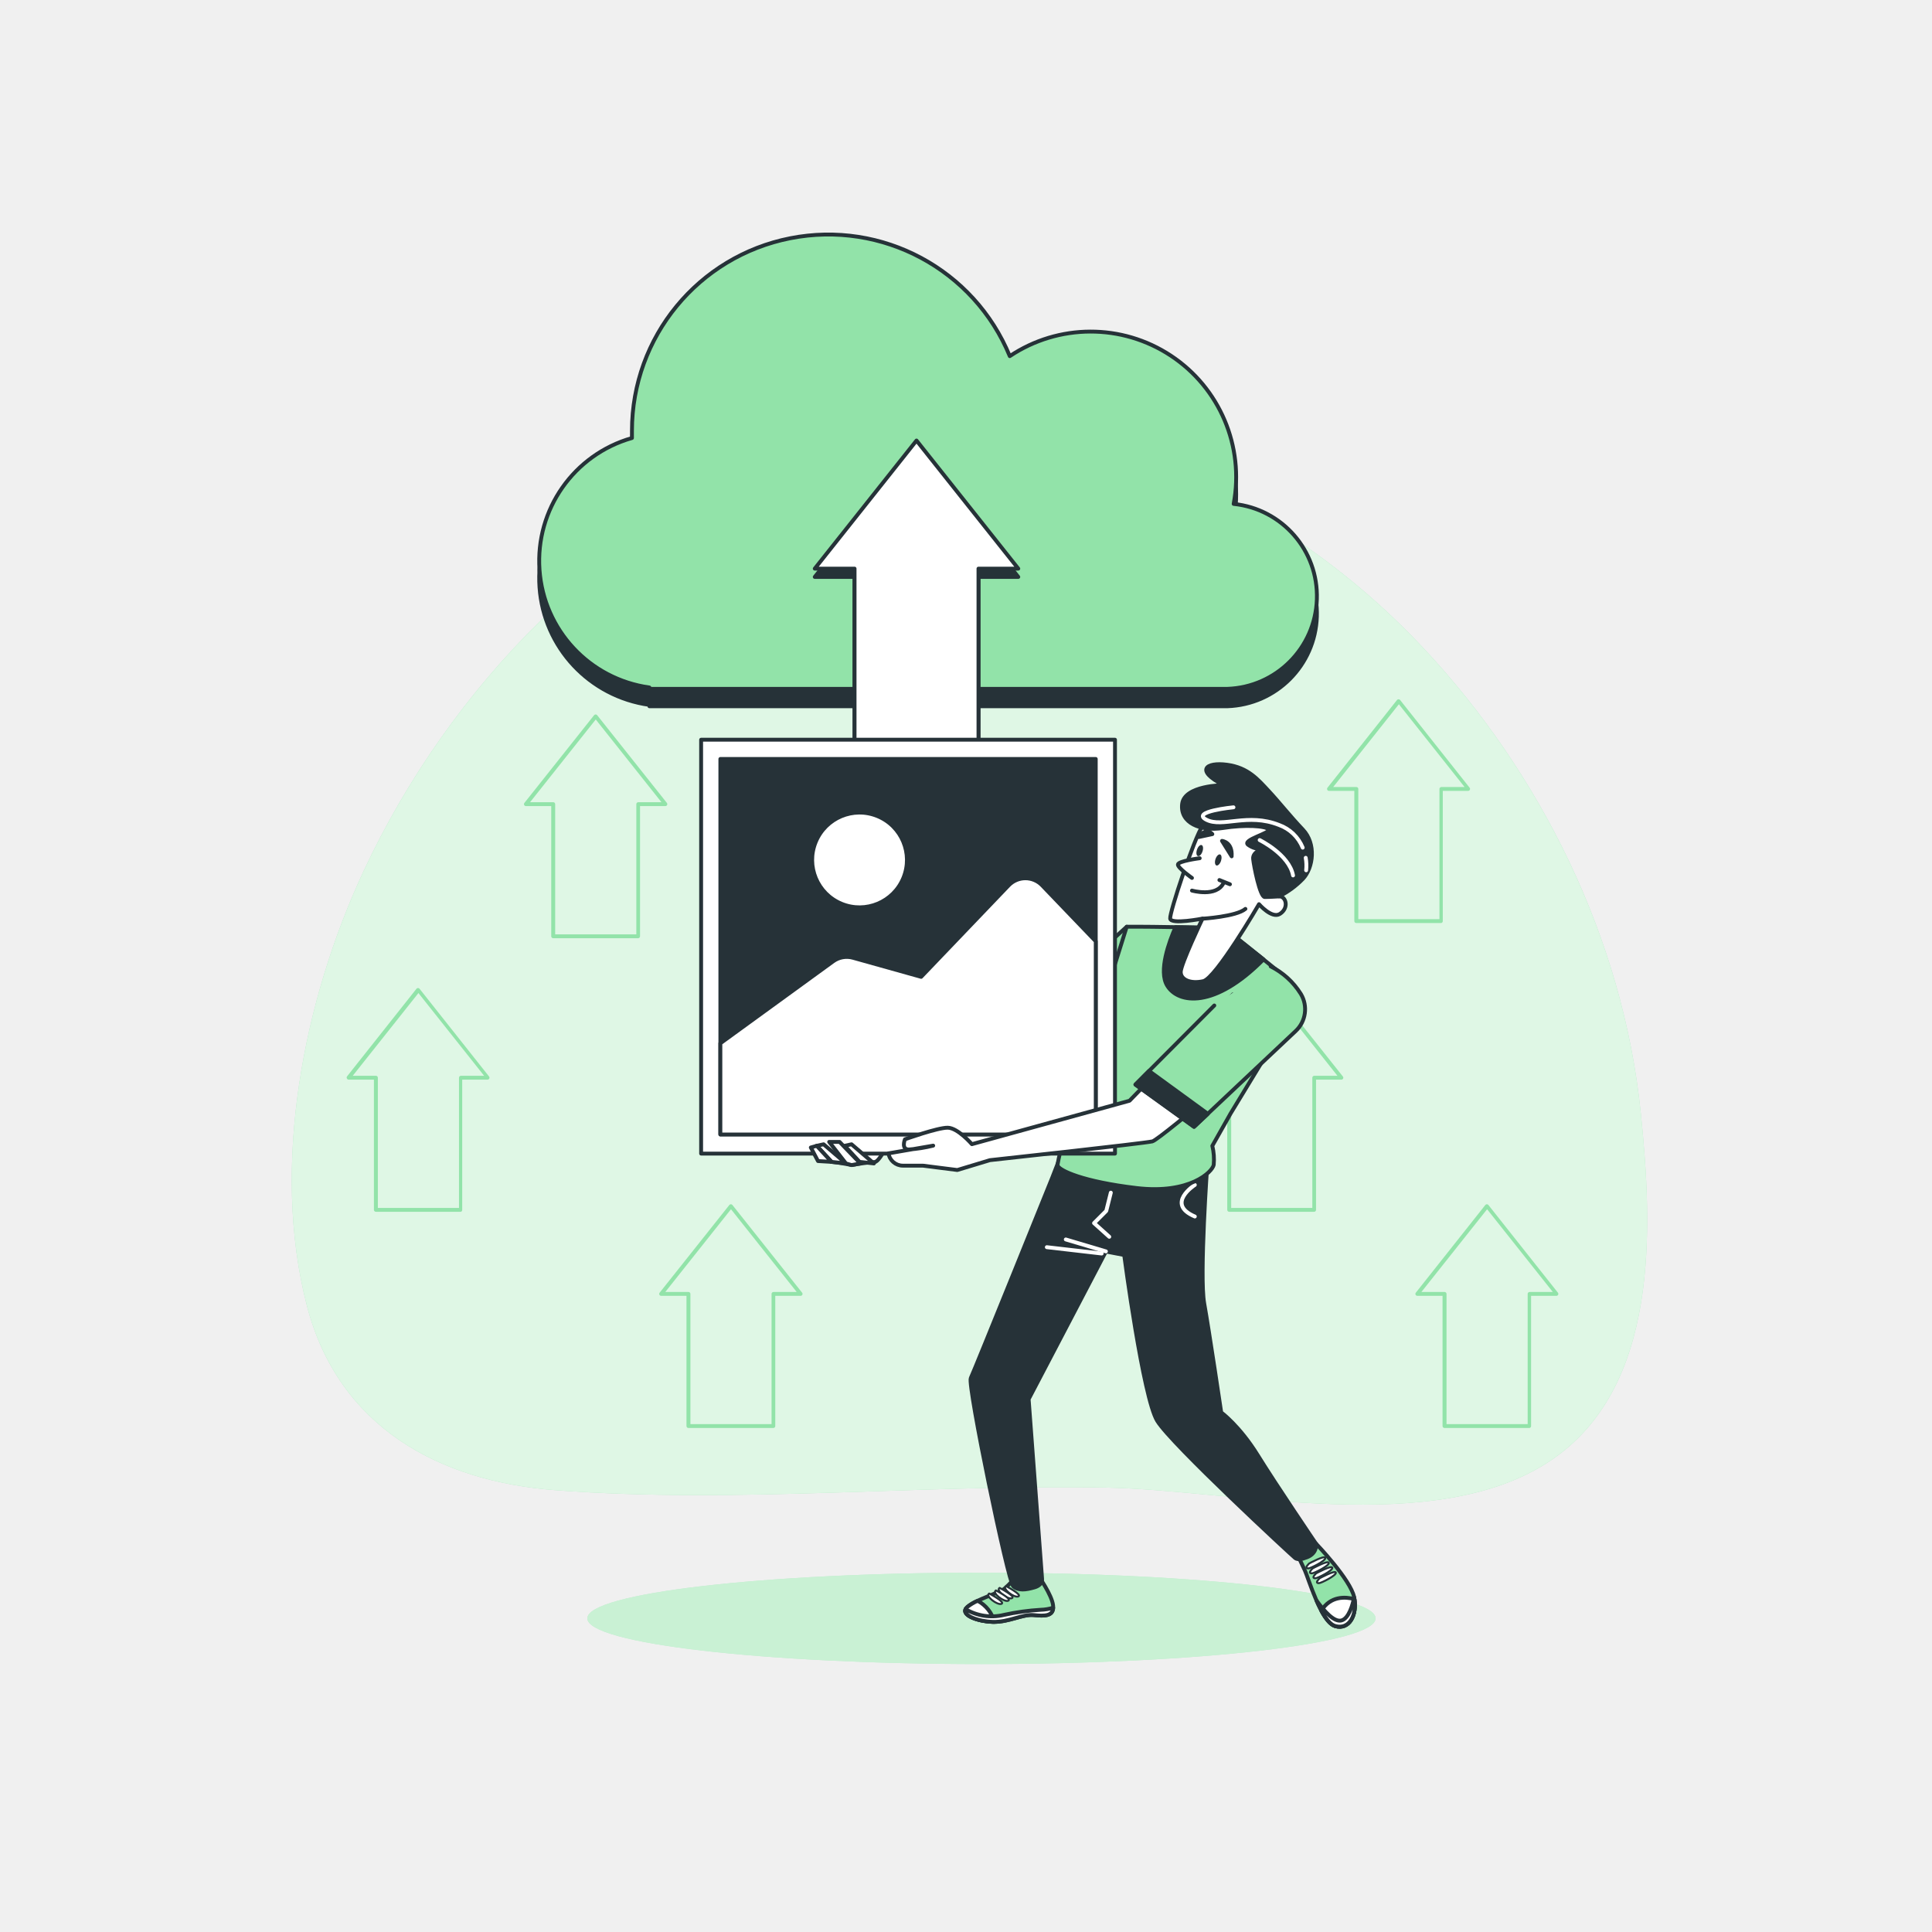
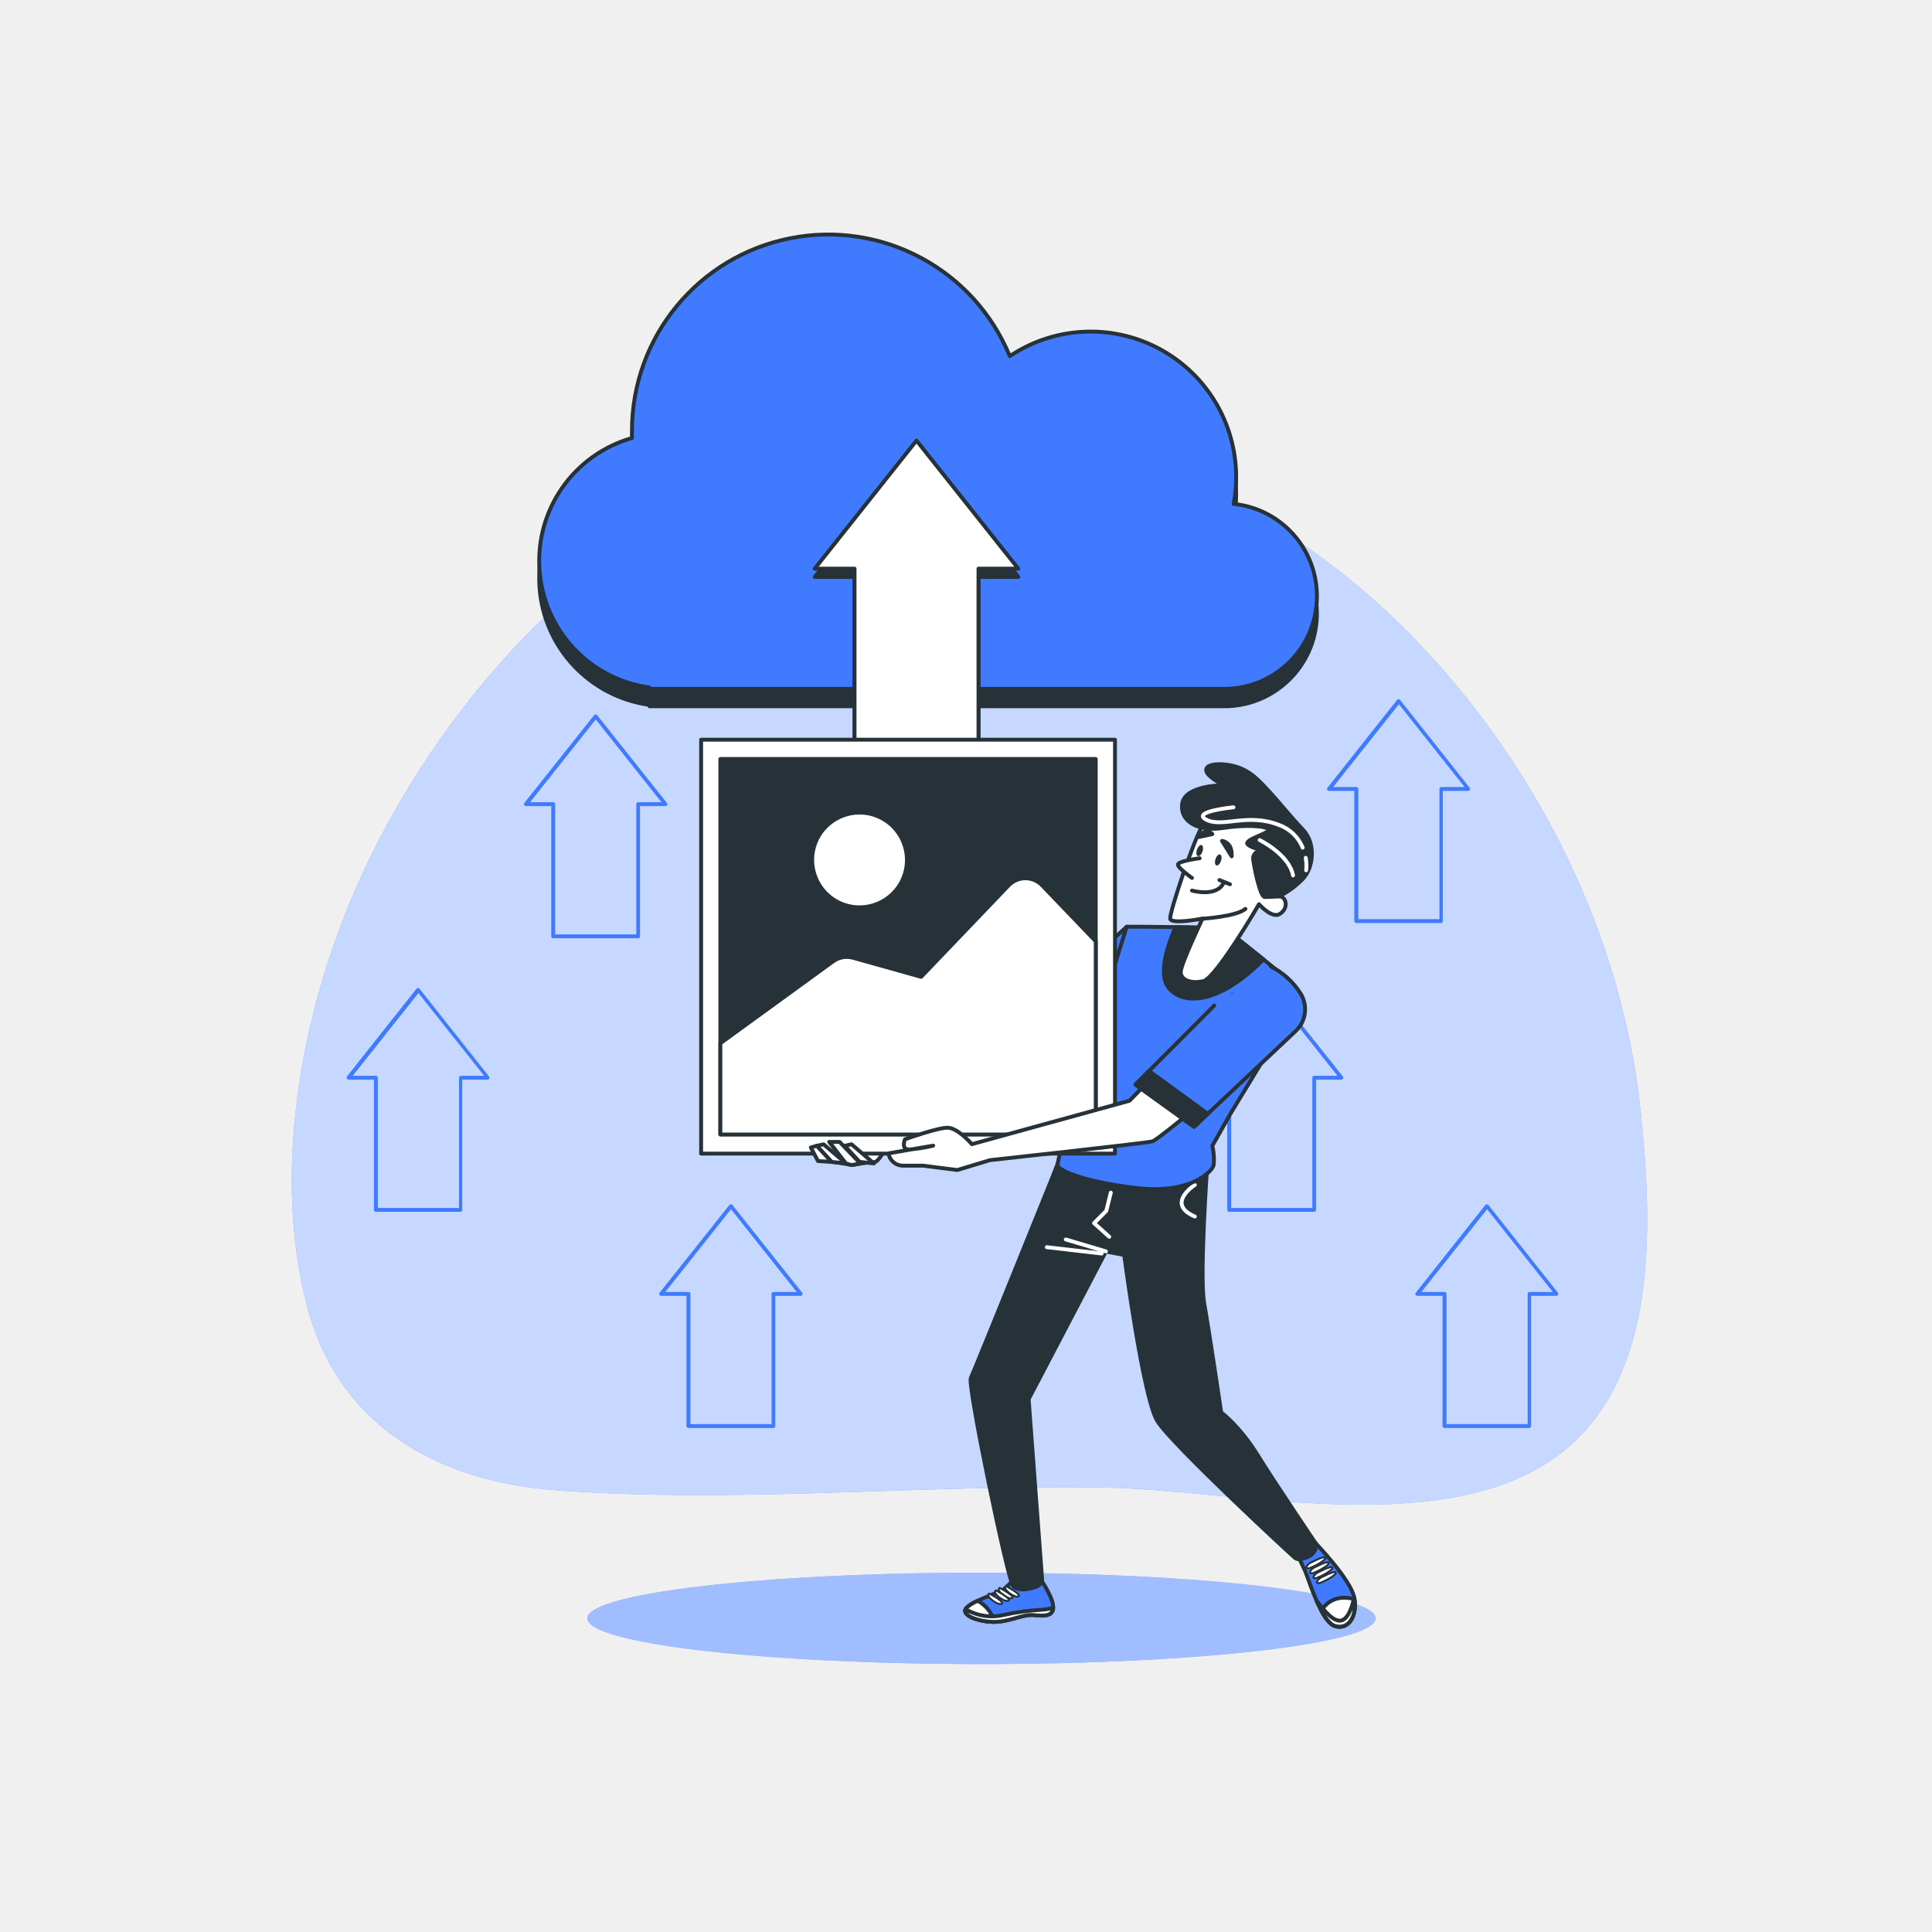
<svg xmlns="http://www.w3.org/2000/svg" viewBox="0 0 500 500">
-   <g id="freepik--background-simple--inject-37">
-     <path d="M368.44,167.79C327.25,123.86,264.79,98,205.81,118.61c-49.06,17.12-89.63,59.53-111.69,106.79C78.6,258.66,70,301.75,79.45,338c8.2,31.44,34.4,45.42,64.36,47.66,47.38,3.55,94.93-1.59,142.34-.68,33.65.64,85,13.09,115-6.89,28.35-18.88,26.58-60,23.47-90.17C420,242.91,398.72,200.1,368.44,167.79Z" style="fill:#92E3A9" />
+   <g id="freepik--background-simple--inject-2">
+     <path d="M368.44,167.79C327.25,123.86,264.79,98,205.81,118.61c-49.06,17.12-89.63,59.53-111.69,106.79C78.6,258.66,70,301.75,79.45,338c8.2,31.44,34.4,45.42,64.36,47.66,47.38,3.55,94.93-1.59,142.34-.68,33.65.64,85,13.09,115-6.89,28.35-18.88,26.58-60,23.47-90.17C420,242.91,398.72,200.1,368.44,167.79Z" style="fill:#407BFF" />
    <path d="M368.44,167.79C327.25,123.86,264.79,98,205.81,118.61c-49.06,17.12-89.63,59.53-111.69,106.79C78.6,258.66,70,301.75,79.45,338c8.2,31.44,34.4,45.42,64.36,47.66,47.38,3.55,94.93-1.59,142.34-.68,33.65.64,85,13.09,115-6.89,28.35-18.88,26.58-60,23.47-90.17C420,242.91,398.72,200.1,368.44,167.79Z" style="fill:#fff;opacity:0.7" />
  </g>
-   <g id="freepik--Arrows--inject-37">
-     <path d="M119.27,313.61h-22a.5.5,0,0,1-.5-.5v-33.7H90.24a.49.49,0,0,1-.45-.28.51.51,0,0,1,0-.53l18-22.72a.51.51,0,0,1,.78,0l18,22.72a.5.5,0,0,1-.39.81h-6.56v33.7A.5.5,0,0,1,119.27,313.61Zm-21.48-1h21v-33.7a.5.5,0,0,1,.5-.5h6l-17-21.41-17,21.41h6a.5.5,0,0,1,.5.5Z" style="fill:#92E3A9" />
-     <path d="M340.11,313.61h-22a.5.5,0,0,1-.5-.5v-33.7h-6.56a.5.5,0,0,1-.39-.81l18.05-22.72a.51.51,0,0,1,.78,0l18.05,22.72a.5.5,0,0,1-.39.81h-6.56v33.7A.5.5,0,0,1,340.11,313.61Zm-21.48-1h21v-33.7a.5.5,0,0,1,.5-.5h6l-17-21.41-17,21.41h6a.5.5,0,0,1,.5.5Z" style="fill:#92E3A9" />
-     <path d="M395.83,369.56h-22a.5.5,0,0,1-.5-.5v-33.7H366.8a.5.5,0,0,1-.39-.81l18-22.71a.51.51,0,0,1,.78,0l18,22.71a.5.5,0,0,1-.39.81h-6.56v33.7A.5.5,0,0,1,395.83,369.56Zm-21.47-1h21v-33.7a.5.5,0,0,1,.5-.5h6l-17-21.41-17,21.41h6a.51.51,0,0,1,.5.5Z" style="fill:#92E3A9" />
-     <path d="M373,238.88H351a.5.5,0,0,1-.5-.5v-33.7h-6.56a.49.49,0,0,1-.45-.29.51.51,0,0,1,.06-.53l18-22.71a.52.52,0,0,1,.79,0l18,22.71a.51.51,0,0,1-.39.82h-6.56v33.7A.5.5,0,0,1,373,238.88Zm-21.47-1h21v-33.7a.5.5,0,0,1,.5-.5h6l-17-21.42-17,21.42h6a.5.5,0,0,1,.5.5Z" style="fill:#92E3A9" />
-     <path d="M165.16,242.81h-22a.5.5,0,0,1-.5-.5v-33.7h-6.55a.5.5,0,0,1-.4-.81l18.05-22.72a.51.51,0,0,1,.78,0l18.05,22.72a.5.5,0,0,1-.39.81h-6.56v33.7A.5.5,0,0,1,165.16,242.81Zm-21.48-1h21v-33.7a.5.5,0,0,1,.5-.5h6l-17-21.41-17,21.41h6a.5.5,0,0,1,.5.5Z" style="fill:#92E3A9" />
-     <path d="M200.16,369.56h-22a.5.5,0,0,1-.5-.5v-33.7h-6.56a.5.5,0,0,1-.39-.81l18.05-22.71a.51.51,0,0,1,.78,0l18.05,22.71a.5.5,0,0,1-.4.81h-6.55v33.7A.5.5,0,0,1,200.16,369.56Zm-21.48-1h21v-33.7a.5.5,0,0,1,.5-.5h6l-17-21.41-17,21.41h6a.5.5,0,0,1,.5.5Z" style="fill:#92E3A9" />
+   <g id="freepik--Arrows--inject-2">
+     <path d="M119.27,313.61h-22a.5.5,0,0,1-.5-.5v-33.7H90.24a.49.49,0,0,1-.45-.28.51.51,0,0,1,0-.53l18-22.72a.51.51,0,0,1,.78,0l18,22.72a.5.5,0,0,1-.39.81h-6.56v33.7A.5.5,0,0,1,119.27,313.61Zm-21.48-1h21v-33.7a.5.5,0,0,1,.5-.5h6l-17-21.41-17,21.41h6a.5.5,0,0,1,.5.5Z" style="fill:#407BFF" />
+     <path d="M340.11,313.61h-22a.5.5,0,0,1-.5-.5v-33.7h-6.56a.5.5,0,0,1-.39-.81l18.05-22.72a.51.51,0,0,1,.78,0l18.05,22.72a.5.5,0,0,1-.39.81h-6.56v33.7A.5.5,0,0,1,340.11,313.61Zm-21.48-1h21v-33.7a.5.5,0,0,1,.5-.5h6l-17-21.41-17,21.41h6a.5.5,0,0,1,.5.5Z" style="fill:#407BFF" />
+     <path d="M395.83,369.56h-22a.5.5,0,0,1-.5-.5v-33.7H366.8a.5.5,0,0,1-.39-.81l18-22.71a.51.51,0,0,1,.78,0l18,22.71a.5.5,0,0,1-.39.81h-6.56v33.7A.5.5,0,0,1,395.83,369.56Zm-21.47-1h21v-33.7a.5.5,0,0,1,.5-.5h6l-17-21.41-17,21.41h6a.51.51,0,0,1,.5.5Z" style="fill:#407BFF" />
+     <path d="M373,238.88H351a.5.5,0,0,1-.5-.5v-33.7h-6.56a.49.49,0,0,1-.45-.29.51.51,0,0,1,.06-.53l18-22.71a.52.52,0,0,1,.79,0l18,22.71a.51.51,0,0,1-.39.82h-6.56v33.7A.5.5,0,0,1,373,238.88Zm-21.47-1h21v-33.7a.5.5,0,0,1,.5-.5h6l-17-21.42-17,21.42h6a.5.5,0,0,1,.5.5Z" style="fill:#407BFF" />
+     <path d="M165.16,242.81h-22a.5.5,0,0,1-.5-.5v-33.7h-6.55a.5.5,0,0,1-.4-.81l18.05-22.72a.51.51,0,0,1,.78,0l18.05,22.72a.5.5,0,0,1-.39.81h-6.56v33.7A.5.5,0,0,1,165.16,242.81Zm-21.48-1h21v-33.7a.5.5,0,0,1,.5-.5h6l-17-21.41-17,21.41h6a.5.5,0,0,1,.5.5Z" style="fill:#407BFF" />
+     <path d="M200.16,369.56h-22a.5.5,0,0,1-.5-.5v-33.7h-6.56a.5.5,0,0,1-.39-.81l18.05-22.71a.51.51,0,0,1,.78,0l18.05,22.71a.5.5,0,0,1-.4.81h-6.55v33.7A.5.5,0,0,1,200.16,369.56Zm-21.48-1h21v-33.7a.5.5,0,0,1,.5-.5h6l-17-21.41-17,21.41h6a.5.5,0,0,1,.5.5Z" style="fill:#407BFF" />
  </g>
-   <g id="freepik--Floor--inject-37">
-     <ellipse cx="254" cy="418.83" rx="102" ry="11.83" style="fill:#92E3A9" />
+   <g id="freepik--Floor--inject-2">
+     <ellipse cx="254" cy="418.83" rx="102" ry="11.83" style="fill:#407BFF" />
    <ellipse cx="254" cy="418.83" rx="102" ry="11.83" style="fill:#fff;opacity:0.5" />
  </g>
-   <g id="freepik--Cloud--inject-37">
+   <g id="freepik--Cloud--inject-2">
    <path d="M319.27,134.91a37.65,37.65,0,0,0-57.94-38.24A50.8,50.8,0,0,0,163.55,116c0,.63,0,1.25,0,1.87a33.07,33.07,0,0,0,4.52,64.56v.35H317.65a24,24,0,0,0,1.62-47.86Z" style="fill:#263238;stroke:#263238;stroke-linecap:round;stroke-linejoin:round" />
-     <path d="M319.27,130.41a37.65,37.65,0,0,0-57.94-38.24,50.8,50.8,0,0,0-97.78,19.32c0,.63,0,1.25,0,1.87a33.07,33.07,0,0,0,4.52,64.56v.35H317.65a24,24,0,0,0,1.62-47.86Z" style="fill:#92E3A9;stroke:#263238;stroke-linecap:round;stroke-linejoin:round" />
+     <path d="M319.27,130.41a37.65,37.65,0,0,0-57.94-38.24,50.8,50.8,0,0,0-97.78,19.32c0,.63,0,1.25,0,1.87a33.07,33.07,0,0,0,4.52,64.56v.35H317.65a24,24,0,0,0,1.62-47.86Z" style="fill:#407BFF;stroke:#263238;stroke-linecap:round;stroke-linejoin:round" />
  </g>
-   <g id="freepik--Character--inject-37">
+   <g id="freepik--Character--inject-2">
    <path d="M267.4,264.46l-6.29,3.3s-6.89,3-11.39,5.39-26.67,19.48-26.67,19.48l-4.49.3-2.7,1.8s-4.5.9-4.5,1.8.9,1.19,1.8,1.19a17.74,17.74,0,0,0,3.9-1.49s-3.05,4.46-1.85,4.46a46.7,46.7,0,0,1,5.17.83,58.66,58.66,0,0,1,6-.8c1.5,0,5.09-8.09,5.09-8.09s25.77-10.19,29.07-12.59,12.88-8.39,12.88-8.39Z" style="fill:#fff;stroke:#263238;stroke-linecap:round;stroke-linejoin:round" />
-     <polygon points="291.59 239.84 263.5 265.36 271.6 274.95 287.18 268.96 292.57 240.19 291.59 239.84" style="fill:#92E3A9;stroke:#263238;stroke-linecap:round;stroke-linejoin:round" />
+     <polygon points="291.59 239.84 263.5 265.36 271.6 274.95 287.18 268.96 292.57 240.19 291.59 239.84" style="fill:#407BFF;stroke:#263238;stroke-linecap:round;stroke-linejoin:round" />
    <polygon points="267.25 261.96 263.5 265.36 271.6 274.95 276.43 273.09 267.25 261.96" style="fill:#263238;stroke:#263238;stroke-linecap:round;stroke-linejoin:round" />
-     <path d="M340.62,399.53s8.92,9.28,9.83,13.83-1.27,8.56-4.91,7.46-6.92-12.37-7.83-14.37-2-4.19-2-4.19S338.44,398.62,340.62,399.53Z" style="fill:#92E3A9;stroke:#263238;stroke-linecap:round;stroke-linejoin:round" />
+     <path d="M340.62,399.53s8.92,9.28,9.83,13.83-1.27,8.56-4.91,7.46-6.92-12.37-7.83-14.37-2-4.19-2-4.19S338.44,398.62,340.62,399.53Z" style="fill:#407BFF;stroke:#263238;stroke-linecap:round;stroke-linejoin:round" />
    <path d="M350.53,413.85c.66,4.34-1.49,8-5,7-1.27-.37-2.49-2-3.58-4C344.33,413,348.16,413.21,350.53,413.85Z" style="fill:#fff;stroke:#263238;stroke-linecap:round;stroke-linejoin:round" />
    <path d="M340.71,414.22c2,2.73,4.54,5.66,6.46,5.15s2.93-4.12,3.28-6c.9,4.54-1.28,8.52-4.91,7.43C343.76,420.29,342.08,417.34,340.71,414.22Z" style="fill:#fff;stroke:#263238;stroke-linecap:round;stroke-linejoin:round" />
    <path d="M338.8,404.63s4-2.19,4.19-1.46-3.82,2.73-4.37,2.73S337.71,405.72,338.8,404.63Z" style="fill:#fff;stroke:#263238;stroke-linecap:round;stroke-linejoin:round;stroke-width:0.5px" />
    <path d="M339.71,405.9s4-2.18,4.19-1.45-3.82,2.73-4.37,2.73S338.62,407,339.71,405.9Z" style="fill:#fff;stroke:#263238;stroke-linecap:round;stroke-linejoin:round;stroke-width:0.5px" />
    <path d="M340.62,407.18s4-2.19,4.19-1.46-3.82,2.73-4.37,2.73S339.53,408.27,340.62,407.18Z" style="fill:#fff;stroke:#263238;stroke-linecap:round;stroke-linejoin:round;stroke-width:0.5px" />
    <path d="M341.53,408.45s4-2.18,4.19-1.46-3.82,2.73-4.37,2.73S340.44,409.54,341.53,408.45Z" style="fill:#fff;stroke:#263238;stroke-linecap:round;stroke-linejoin:round;stroke-width:0.5px" />
-     <path d="M268.75,407.88s3.48,4.85,3.79,7.6-2,2.82-4.94,2.51-6.45,1.86-10.59,1.75-8.93-1.92-6.63-3.89,8.3-3.59,9.6-4.72a22.53,22.53,0,0,0,2.18-2.19Z" style="fill:#92E3A9;stroke:#263238;stroke-linecap:round;stroke-linejoin:round" />
+     <path d="M268.75,407.88s3.48,4.85,3.79,7.6-2,2.82-4.94,2.51-6.45,1.86-10.59,1.75-8.93-1.92-6.63-3.89,8.3-3.59,9.6-4.72a22.53,22.53,0,0,0,2.18-2.19Z" style="fill:#407BFF;stroke:#263238;stroke-linecap:round;stroke-linejoin:round" />
    <path d="M250.38,415.85a11.87,11.87,0,0,1,2.64-1.57,8.8,8.8,0,0,1,4.34,5.46H257C252.86,419.63,248.08,417.82,250.38,415.85Z" style="fill:#fff;stroke:#263238;stroke-linecap:round;stroke-linejoin:round" />
    <path d="M260.36,410.49s4.27,2.23,3.19,2.67S259.23,411.1,260.36,410.49Z" style="fill:#fff;stroke:#263238;stroke-linecap:round;stroke-linejoin:round;stroke-width:0.5px" />
    <path d="M258.7,410.94s4.27,2.23,3.19,2.67S257.57,411.55,258.7,410.94Z" style="fill:#fff;stroke:#263238;stroke-linecap:round;stroke-linejoin:round;stroke-width:0.5px" />
    <path d="M257.74,411.6s4.27,2.23,3.19,2.67S256.61,412.21,257.74,411.6Z" style="fill:#fff;stroke:#263238;stroke-linecap:round;stroke-linejoin:round;stroke-width:0.5px" />
    <path d="M256,412.4s4.27,2.23,3.19,2.67S254.85,413,256,412.4Z" style="fill:#fff;stroke:#263238;stroke-linecap:round;stroke-linejoin:round;stroke-width:0.5px" />
    <path d="M249.9,416.46a13.36,13.36,0,0,0,9.93,1.47,61.29,61.29,0,0,1,9.52-1.32,11.86,11.86,0,0,0,3.21-.54c-.08,2.17-2.24,2.21-5,1.92-2.94-.32-6.45,1.86-10.59,1.75C253.29,419.64,249.09,418.18,249.9,416.46Z" style="fill:#fff;stroke:#263238;stroke-linecap:round;stroke-linejoin:round" />
    <path d="M312.48,301s-2.1,29.24-.83,36.33,4.4,28.2,4.4,28.2,4.74,3.46,9.47,11.1,15.1,22.93,15.1,22.93.37,2.73-2.91,3.64c0,0-1.64.73-2.55,0s-32-29.48-35.67-35.48-8.55-42.92-8.55-42.92l-4.73-.91-20,38.22,3.48,46.46s.27,1.6-2,2.25-4.1.88-5.46-.29-11.89-52.05-11-53.87,21.07-51.84,21.07-51.84l1.63-4.18s19.11,2.18,27.66.54S311.76,298.24,312.48,301Z" style="fill:#263238;stroke:#263238;stroke-linecap:round;stroke-linejoin:round" />
    <line x1="286.21" y1="323.86" x2="275.83" y2="320.77" style="fill:none;stroke:#fff;stroke-linecap:round;stroke-linejoin:round" />
    <line x1="285.11" y1="324.41" x2="270.92" y2="322.77" style="fill:none;stroke:#fff;stroke-linecap:round;stroke-linejoin:round" />
    <path d="M309.22,306.66s-7.68,4.9,0,8.17" style="fill:none;stroke:#fff;stroke-linecap:round;stroke-linejoin:round" />
    <polyline points="287.48 308.66 286.3 313.38 283.14 316.54 287.08 320.08" style="fill:none;stroke:#fff;stroke-linecap:round;stroke-linejoin:round" />
-     <path d="M332.47,252.72c-7-5.68-15.69-12.54-15.69-12.54s-18.43-.42-25.19-.34l-9.5,30.32s-8.73,30.2-8.37,31.48,6.56,4.18,20.39,5.82,19.65-4.18,20-6a15.08,15.08,0,0,0-.36-4.92l4.73-8.37,15.65-25.74A7.49,7.49,0,0,0,332.47,252.72Z" style="fill:#92E3A9;stroke:#263238;stroke-linecap:round;stroke-linejoin:round" />
+     <path d="M332.47,252.72c-7-5.68-15.69-12.54-15.69-12.54s-18.43-.42-25.19-.34l-9.5,30.32s-8.73,30.2-8.37,31.48,6.56,4.18,20.39,5.82,19.65-4.18,20-6a15.08,15.08,0,0,0-.36-4.92l4.73-8.37,15.65-25.74A7.49,7.49,0,0,0,332.47,252.72Z" style="fill:#407BFF;stroke:#263238;stroke-linecap:round;stroke-linejoin:round" />
    <path d="M327,248.29c-5.36-4.3-10.19-8.11-10.19-8.11s-6.12-.14-12.59-.24c-1.64,3.74-4.47,11.38-2.14,15.16C304.92,259.76,314.31,261.15,327,248.29Z" style="fill:#263238;stroke:#263238;stroke-linecap:round;stroke-linejoin:round" />
    <path d="M318.67,209s-5.27,1.46-7.46,4.73-8.55,22.39-8.37,24,8.37,0,8.37,0-5.64,11.83-5.64,13.83,2.55,3.1,5.82,2.37S325.83,234,325.83,234s3.31,3.84,5.4,2.52c2.4-1.51,1.64-4.55-.18-4.55s5.09-7.46,2.73-12.37S320.86,207.37,318.67,209Z" style="fill:#fff;stroke:#263238;stroke-linecap:round;stroke-linejoin:round" />
    <path d="M316.67,203.19s-10.19,0-10.74,4.91,4.74,7.1,10.56,6.19,11.1-.55,11.83.36-7.1,2.73-5.28,4a5.88,5.88,0,0,0,3.64,1.1s-2.55.72-2.37,2.54,1.77,9.86,3,9.86,3.7-.16,3.7-.16a23,23,0,0,0,6.19-4.55c2.73-2.91,3.45-9.1,0-12.73s-6.19-7.16-8.92-10.07-5.28-6-10.74-6.73S309.21,199.36,316.67,203.19Z" style="fill:#263238;stroke:#263238;stroke-linecap:round;stroke-linejoin:round" />
    <path d="M337.92,222a11.53,11.53,0,0,1,.11,3.23" style="fill:none;stroke:#fff;stroke-linecap:round;stroke-linejoin:round" />
    <path d="M319.22,208.93s-11.17,1.09-7,3.22,10.68-1.86,18.81,1.36a10.43,10.43,0,0,1,6.11,5.86" style="fill:none;stroke:#fff;stroke-linecap:round;stroke-linejoin:round" />
    <path d="M326,217.41s7.63,3.73,8.64,9.15" style="fill:none;stroke:#fff;stroke-linecap:round;stroke-linejoin:round" />
    <path d="M311.21,237.76s8.74-.54,11.1-2.54" style="fill:none;stroke:#263238;stroke-linecap:round;stroke-linejoin:round" />
    <path d="M308.48,230.48s6.37,1.82,8.19-2" style="fill:none;stroke:#263238;stroke-linecap:round;stroke-linejoin:round" />
    <line x1="315.58" y1="227.75" x2="318.31" y2="228.85" style="fill:none;stroke:#263238;stroke-linecap:round;stroke-linejoin:round" />
    <path d="M310.48,222.11s-5.64.73-5.64,1.64,3.64,3.46,3.64,3.46" style="fill:#fff;stroke:#263238;stroke-linecap:round;stroke-linejoin:round" />
    <path d="M311.2,220.36c-.26.79-.79,1.32-1.19,1.19s-.5-.87-.23-1.66.79-1.32,1.19-1.19S311.47,219.58,311.2,220.36Z" style="fill:#263238" />
    <path d="M316,222.79c-.27.79-.8,1.32-1.19,1.19s-.5-.88-.24-1.66.8-1.32,1.19-1.19S316.25,222,316,222.79Z" style="fill:#263238" />
    <path d="M316.25,217.62s2.76.25,2.5,4Z" style="fill:#263238;stroke:#263238;stroke-linecap:round;stroke-linejoin:round" />
    <path d="M313.75,215.87s-1.51-2-3.51.75Z" style="fill:#263238;stroke:#263238;stroke-linecap:round;stroke-linejoin:round" />
    <polygon points="263.53 149.31 237.19 116.16 210.86 149.31 221.16 149.31 221.16 199.22 253.23 199.22 253.23 149.31 263.53 149.31" style="fill:#263238;stroke:#263238;stroke-linecap:round;stroke-linejoin:round" />
    <polygon points="263.53 147.16 237.19 114.01 210.86 147.16 221.16 147.16 221.16 197.07 253.23 197.07 253.23 147.16 263.53 147.16" style="fill:#fff;stroke:#263238;stroke-linecap:round;stroke-linejoin:round" />
    <rect x="181.45" y="191.44" width="107.11" height="107.11" style="fill:#fff;stroke:#263238;stroke-linecap:round;stroke-linejoin:round" />
    <rect x="186.43" y="196.42" width="97.15" height="97.15" style="fill:#263238;stroke:#263238;stroke-linecap:round;stroke-linejoin:round" />
    <path d="M261.05,229.13l-22.66,23.68-17.64-4.94a6,6,0,0,0-5.13.92L186.43,270v23.61h97.15v-50l-13.9-14.49A6,6,0,0,0,261.05,229.13Z" style="fill:#fff;stroke:#263238;stroke-linecap:round;stroke-linejoin:round" />
    <circle cx="222.46" cy="222.57" r="12.26" transform="translate(-67.93 343.82) rotate(-67.68)" style="fill:#fff;stroke:#263238;stroke-linecap:round;stroke-linejoin:round" />
    <path d="M319.09,257.35l-26.77,27.52-40.8,11.24s-3.64-4.23-6.26-4.26-11.06,3-11.06,3-1.07,2.62,1,2.64a36.81,36.81,0,0,0,6.31-1l-11.57,2h0a3.77,3.77,0,0,0,3.69,3.18l5.21,0,8.91,1.13,8.43-2.55s39.94-4.35,42.05-4.86,36-29.6,36-29.6,3.83-3.37,2.37-7.28-8.93-6.68-8.93-6.68" style="fill:#fff;stroke:#263238;stroke-linecap:round;stroke-linejoin:round" />
-     <path d="M314.26,260.22l-20.41,20.47L309,291.62l26.32-24.79a7.71,7.71,0,0,0,1.35-9.58l-.09-.14a19.42,19.42,0,0,0-7.72-7" style="fill:#92E3A9;stroke:#263238;stroke-linecap:round;stroke-linejoin:round" />
+     <path d="M314.26,260.22l-20.41,20.47L309,291.62l26.32-24.79a7.71,7.71,0,0,0,1.35-9.58l-.09-.14a19.42,19.42,0,0,0-7.72-7" style="fill:#407BFF;stroke:#263238;stroke-linecap:round;stroke-linejoin:round" />
    <polygon points="309.04 291.62 312.6 288.26 297.37 277.16 293.85 280.69 309.04 291.62" style="fill:#263238;stroke:#263238;stroke-linecap:round;stroke-linejoin:round" />
    <polygon points="211.36 296.53 215.21 300.69 218.94 301.1 213.15 296.14 211.36 296.53" style="fill:#fff;stroke:#263238;stroke-linecap:round;stroke-linejoin:round" />
    <polygon points="218.6 296.53 222.45 300.69 226.17 301.1 220.38 296.14 218.6 296.53" style="fill:#fff;stroke:#263238;stroke-linecap:round;stroke-linejoin:round" />
    <polygon points="218.94 301.1 214.59 295.52 217.28 295.52 222.66 301.1 220.38 301.52 218.94 301.1" style="fill:#fff;stroke:#263238;stroke-linecap:round;stroke-linejoin:round" />
    <polygon points="209.84 296.97 211.7 300.48 215.21 300.69 211.36 296.53 209.84 296.97" style="fill:#fff;stroke:#263238;stroke-linecap:round;stroke-linejoin:round" />
  </g>
</svg>
